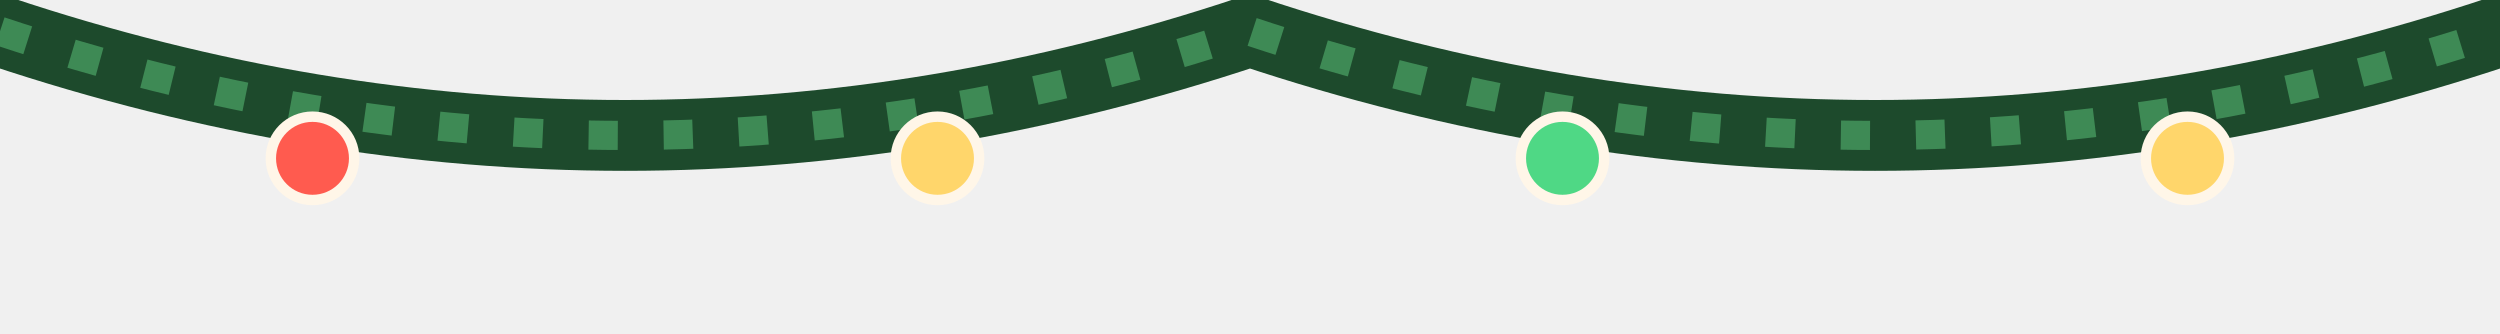
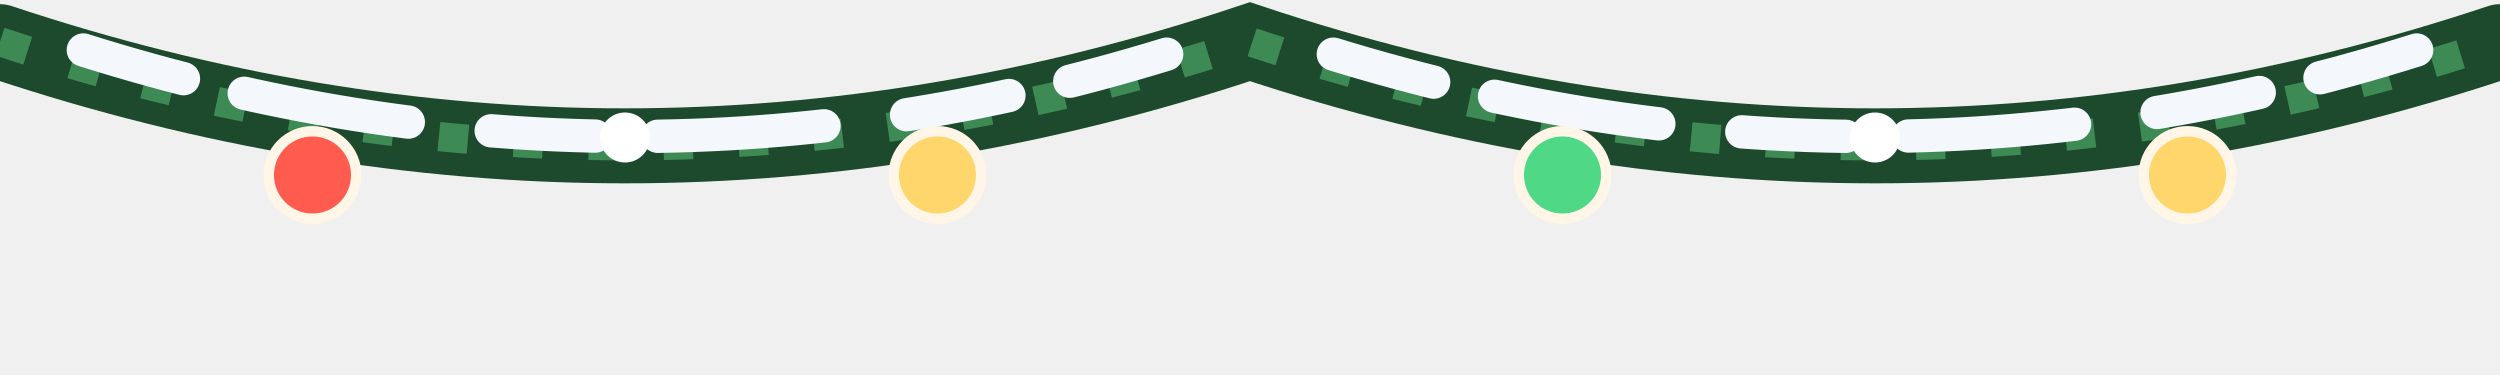
- <svg xmlns="http://www.w3.org/2000/svg" width="120" height="16">
-   <path d="M0 1.5Q30 11.5 60 1.5Q90 11.5 120 1.5" fill="none" stroke="#1D4A2C" stroke-width="3.4" stroke-linecap="round" />
-   <path d="M0 1.5Q30 11.5 60 1.5Q90 11.5 120 1.5" fill="none" stroke="#3E8A55" stroke-width="1.4" stroke-dasharray="1.4 2.2" />
+ <svg xmlns="http://www.w3.org/2000/svg" width="120" height="18">
+   <path d="M0 2Q30 12 60 2Q90 12 120 2" fill="none" stroke="#1D4A2C" stroke-width="3.6" stroke-linecap="round" />
+   <path d="M0 2Q30 12 60 2Q90 12 120 2" fill="none" stroke="#3E8A55" stroke-width="1.4" stroke-dasharray="1.4 2.2" />
+   <path d="M4 2.4Q30 10.6 56 2.6M64 2.6Q90 10.6 116 2.4" fill="none" stroke="#F4F8FC" stroke-width="1.6" stroke-linecap="round" stroke-dasharray="5 3 8 4" />
  <g stroke="#FFF6E8" stroke-width=".5">
-     <circle cx="15" cy="7.6" r="2" fill="#FF5B4F" />
-     <circle cx="45" cy="7.6" r="2" fill="#FFD66B" />
-     <circle cx="75" cy="7.6" r="2" fill="#4FD885" />
-     <circle cx="105" cy="7.6" r="2" fill="#FFD66B" />
+     <circle cx="15" cy="8.4" r="2.1" fill="#FF5B4F" />
+     <circle cx="45" cy="8.4" r="2.1" fill="#FFD66B" />
+     <circle cx="75" cy="8.4" r="2.1" fill="#4FD885" />
+     <circle cx="105" cy="8.4" r="2.1" fill="#FFD66B" />
+   </g>
+   <g fill="#FFFFFF">
+     <circle cx="30" cy="6.6" r="1.2" />
+     <circle cx="90" cy="6.6" r="1.2" />
  </g>
</svg>
